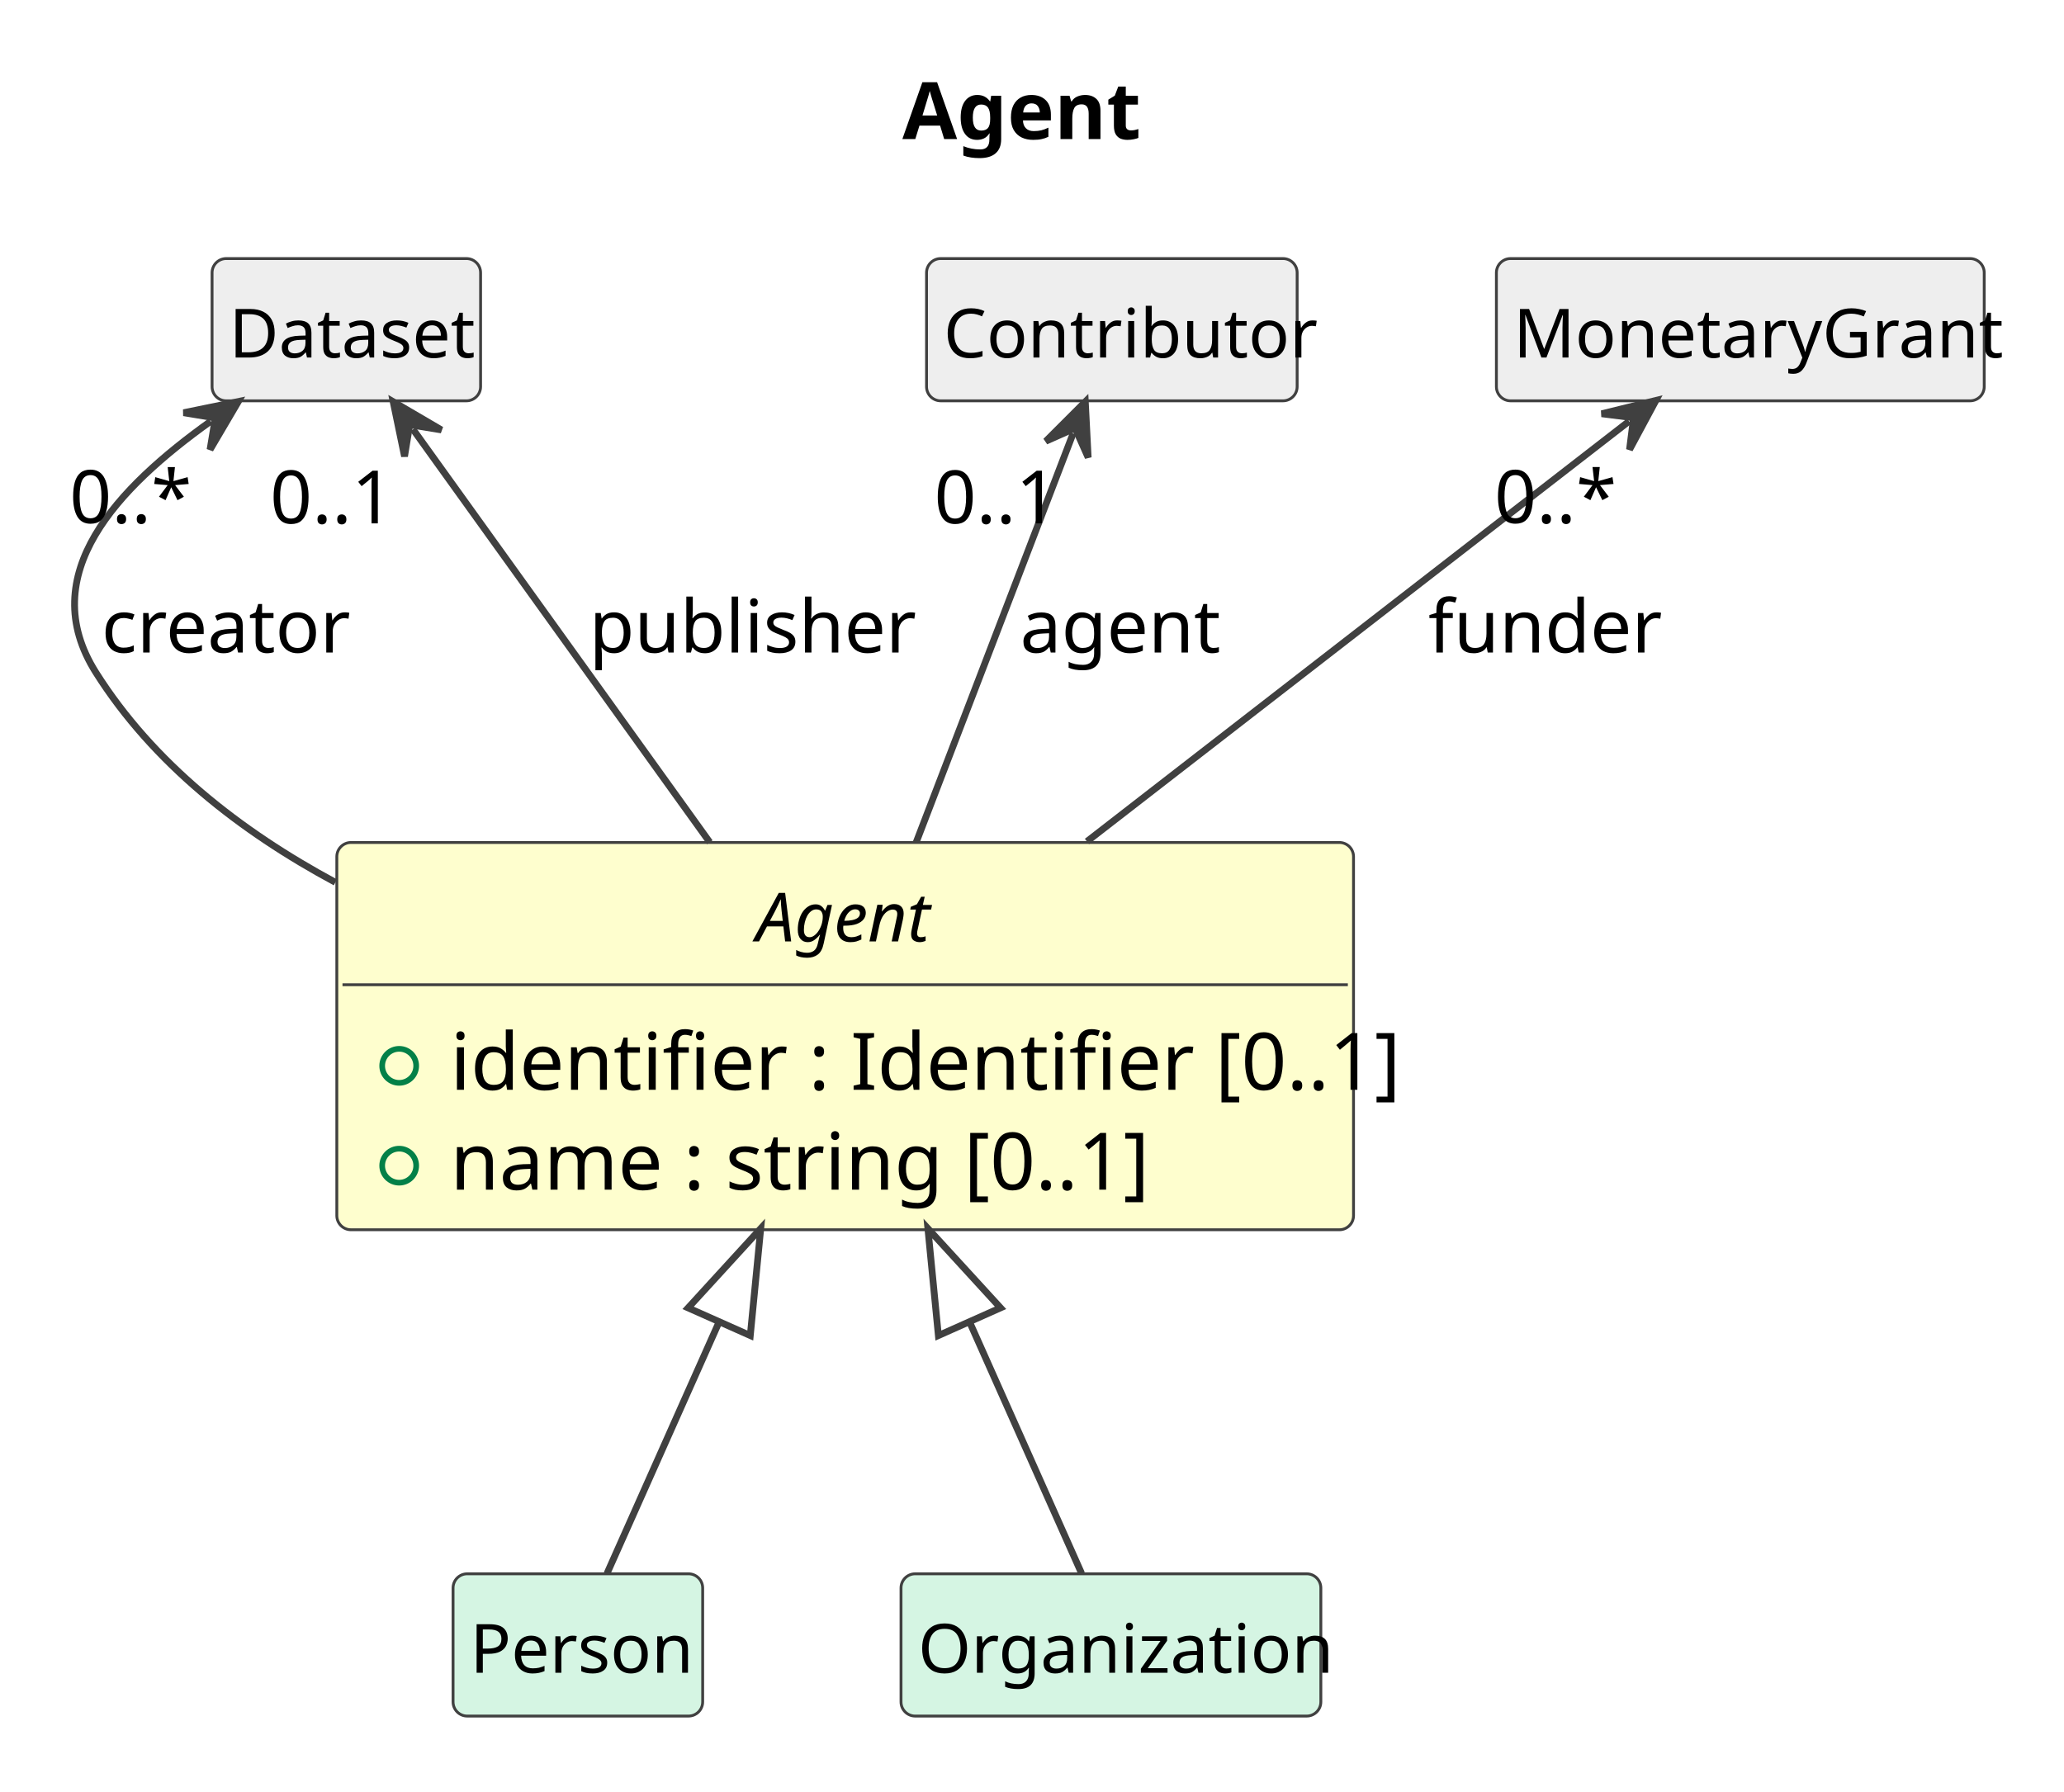
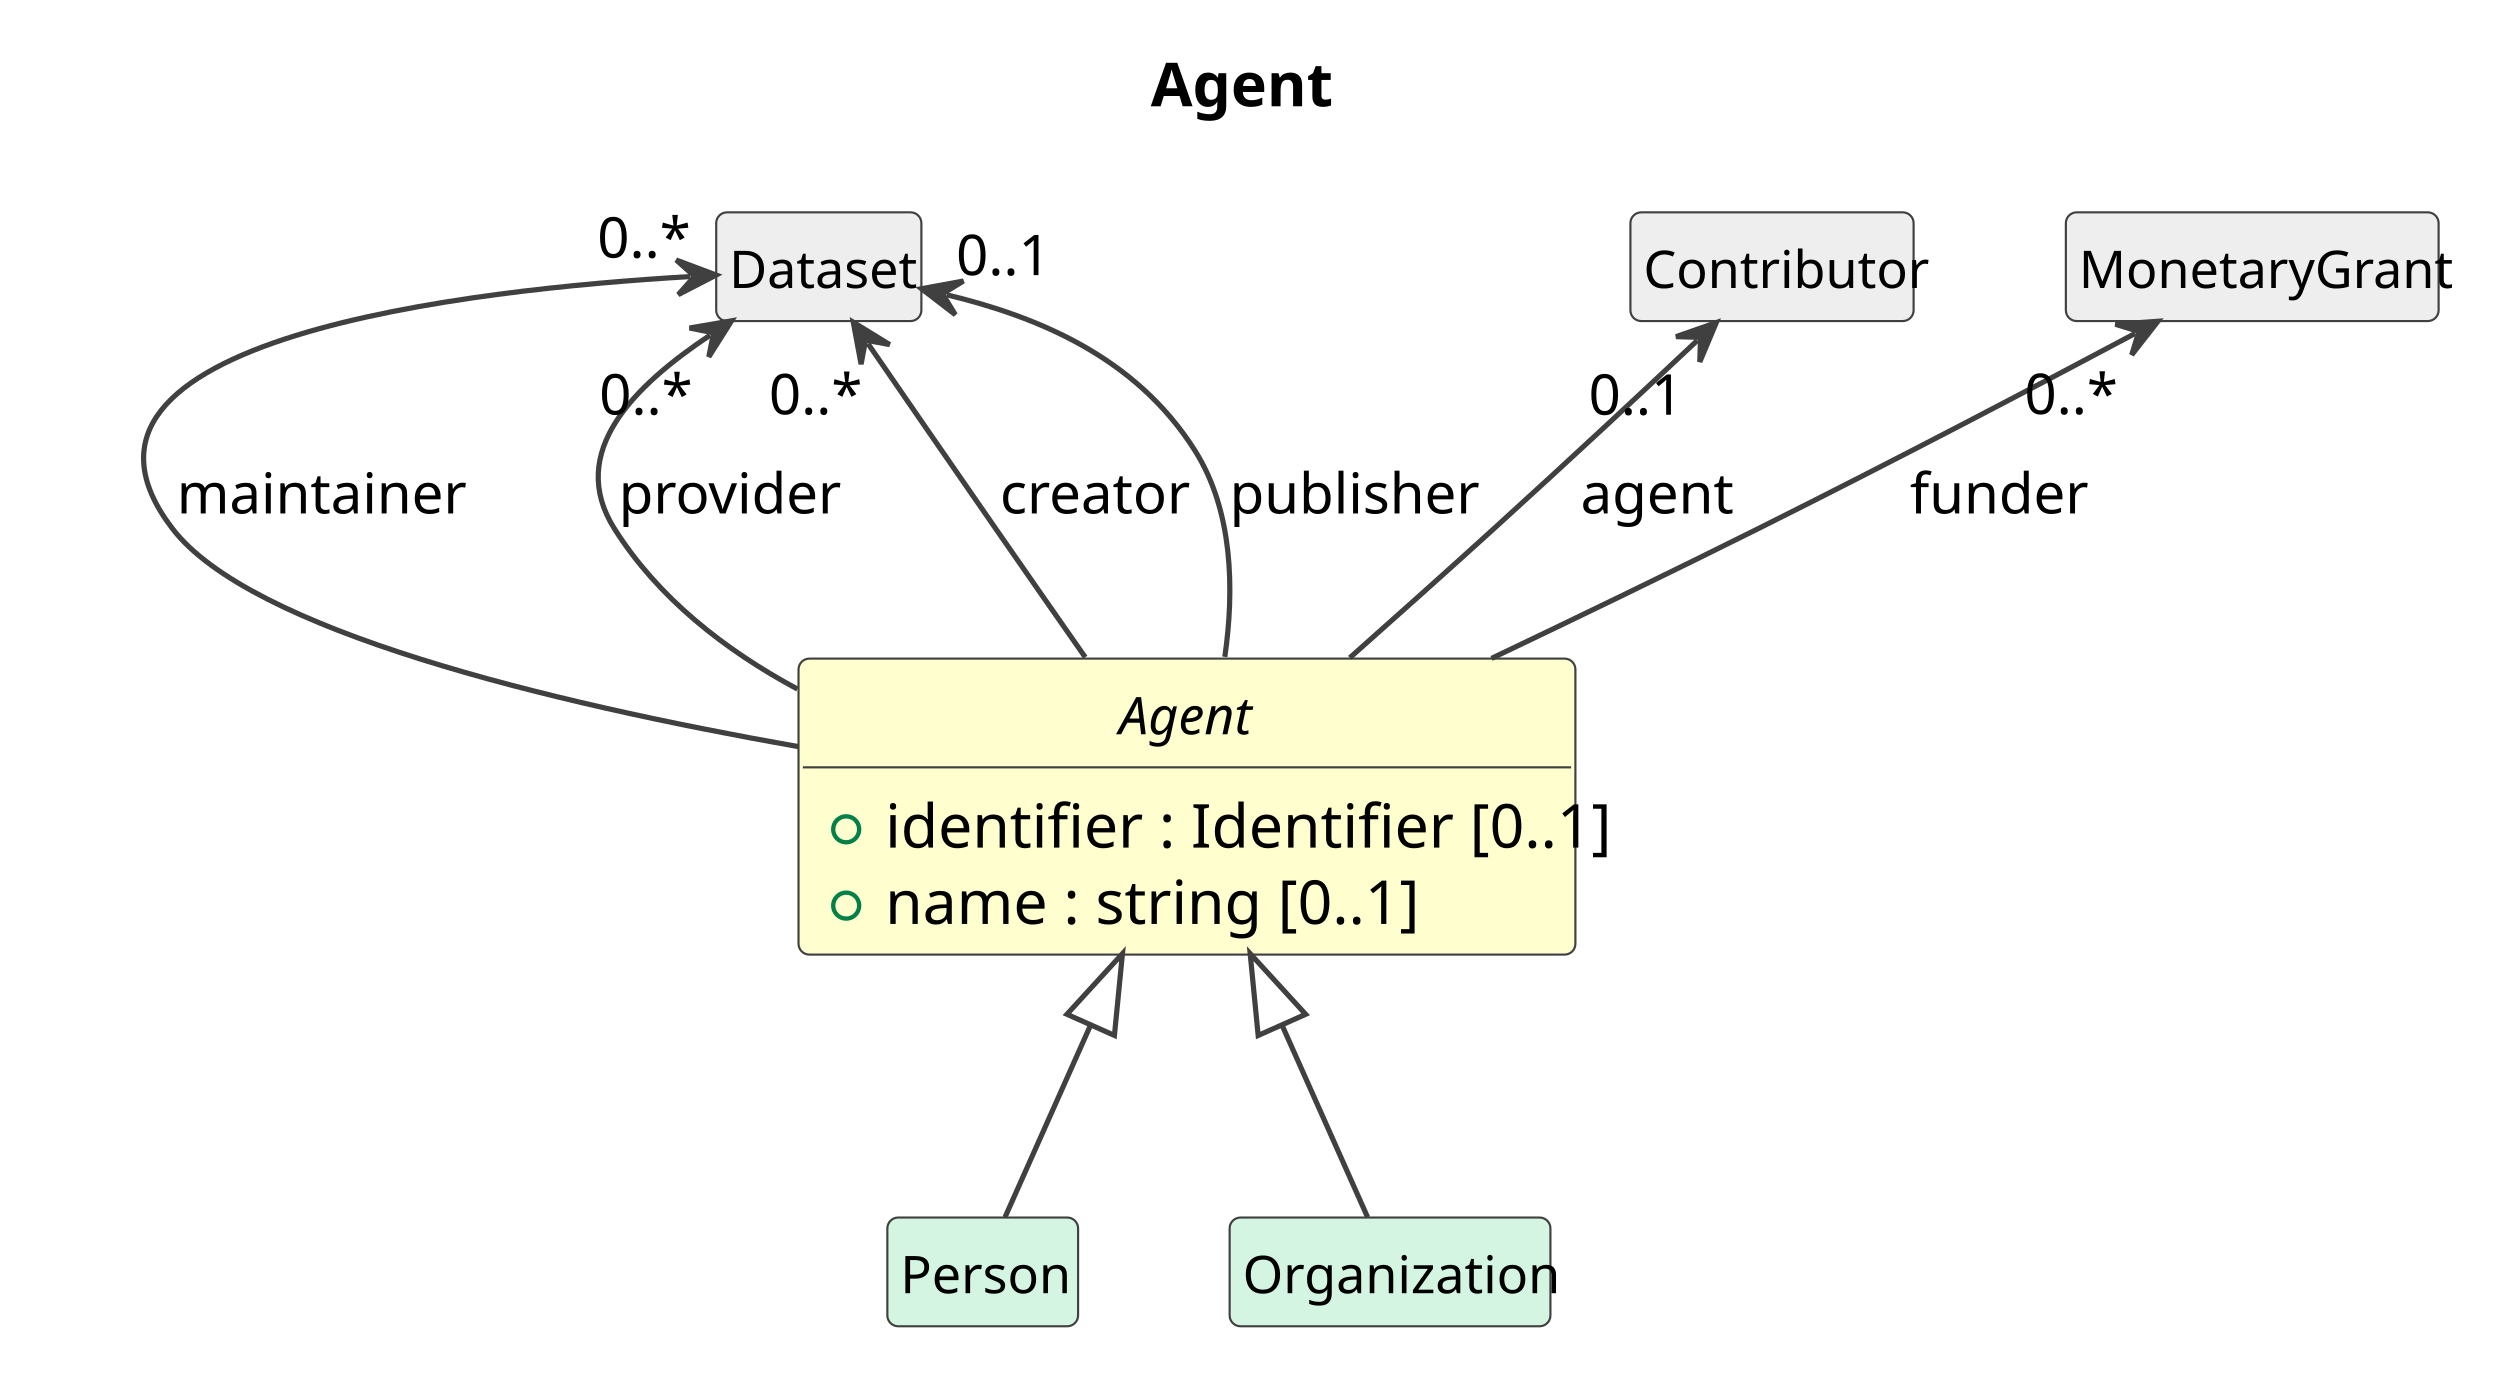
- <svg xmlns="http://www.w3.org/2000/svg" contentStyleType="text/css" data-diagram-type="CLASS" height="316px" preserveAspectRatio="none" style="width:364px;height:316px;background:#FFFFFF;" version="1.1" viewBox="0 0 364 316" width="364px" zoomAndPan="magnify">
+ <svg xmlns="http://www.w3.org/2000/svg" contentStyleType="text/css" data-diagram-type="CLASS" height="320px" preserveAspectRatio="none" style="width:577px;height:320px;background:#FFFFFF;" version="1.1" viewBox="0 0 577 320" width="577px" zoomAndPan="magnify">
  <defs />
  <g>
    <g class="title" data-source-line="1">
-       <text fill="#000000" font-family="sans-serif" font-size="14" font-weight="700" lengthAdjust="spacing" textLength="39.662" x="159.136" y="24.533">Agent</text>
+       <text fill="#000000" font-family="sans-serif" font-size="14" font-weight="700" lengthAdjust="spacing" textLength="39.662" x="265.586" y="24.533">Agent</text>
    </g>
    <g class="entity" data-qualified-name="Agent" data-source-line="12" id="ent0002">
-       <rect fill="#FEFECE" height="68.312" rx="2.5" ry="2.5" style="stroke:#404040;stroke-width:0.5;" width="179.303" x="59.4" y="148.609" />
-       <text fill="#000000" font-family="sans-serif" font-size="12" font-style="italic" lengthAdjust="spacing" textLength="31.359" x="133.372" y="166.066">Agent</text>
-       <line style="stroke:#404040;stroke-width:0.5;" x1="60.4" x2="237.703" y1="173.703" y2="173.703" />
+       <rect fill="#FEFECE" height="68.312" rx="2.5" ry="2.5" style="stroke:#404040;stroke-width:0.5;" width="179.303" x="184.3" y="152.008" />
+       <text fill="#000000" font-family="sans-serif" font-size="12" font-style="italic" lengthAdjust="spacing" textLength="31.359" x="258.272" y="169.465">Agent</text>
+       <line style="stroke:#404040;stroke-width:0.5;" x1="185.3" x2="362.603" y1="177.102" y2="177.102" />
      <g data-visibility-modifier="PUBLIC_FIELD">
-         <ellipse cx="70.4" cy="188.008" fill="none" rx="3" ry="3" style="stroke:#038048;stroke-width:1;" />
+         <ellipse cx="195.3" cy="191.406" fill="none" rx="3" ry="3" style="stroke:#038048;stroke-width:1;" />
      </g>
-       <text fill="#000000" font-family="sans-serif" font-size="14" lengthAdjust="spacing" textLength="153.303" x="79.4" y="192.236">identifier : Identifier [0..1]</text>
+       <text fill="#000000" font-family="sans-serif" font-size="14" lengthAdjust="spacing" textLength="153.303" x="204.3" y="195.635">identifier : Identifier [0..1]</text>
      <g data-visibility-modifier="PUBLIC_FIELD">
-         <ellipse cx="70.4" cy="205.617" fill="none" rx="3" ry="3" style="stroke:#038048;stroke-width:1;" />
+         <ellipse cx="195.3" cy="209.016" fill="none" rx="3" ry="3" style="stroke:#038048;stroke-width:1;" />
      </g>
-       <text fill="#000000" font-family="sans-serif" font-size="14" lengthAdjust="spacing" textLength="115.944" x="79.4" y="209.846">name : string [0..1]</text>
+       <text fill="#000000" font-family="sans-serif" font-size="14" lengthAdjust="spacing" textLength="115.944" x="204.3" y="213.244">name : string [0..1]</text>
    </g>
    <g class="entity" data-qualified-name="Person" data-source-line="16" id="ent0003">
-       <rect fill="#D5F5E3" height="25.094" rx="2.5" ry="2.5" style="stroke:#404040;stroke-width:0.5;" width="44.022" x="79.9" y="277.609" />
-       <text fill="#000000" font-family="sans-serif" font-size="12" lengthAdjust="spacing" textLength="38.022" x="82.9" y="295.066">Person</text>
+       <rect fill="#D5F5E3" height="25.094" rx="2.5" ry="2.5" style="stroke:#404040;stroke-width:0.5;" width="44.022" x="204.8" y="281.008" />
+       <text fill="#000000" font-family="sans-serif" font-size="12" lengthAdjust="spacing" textLength="38.022" x="207.8" y="298.465">Person</text>
    </g>
    <g class="entity" data-qualified-name="Organization" data-source-line="18" id="ent0005">
-       <rect fill="#D5F5E3" height="25.094" rx="2.5" ry="2.5" style="stroke:#404040;stroke-width:0.5;" width="74.039" x="158.9" y="277.609" />
-       <text fill="#000000" font-family="sans-serif" font-size="12" lengthAdjust="spacing" textLength="68.039" x="161.9" y="295.066">Organization</text>
+       <rect fill="#D5F5E3" height="25.094" rx="2.5" ry="2.5" style="stroke:#404040;stroke-width:0.5;" width="74.039" x="283.8" y="281.008" />
+       <text fill="#000000" font-family="sans-serif" font-size="12" lengthAdjust="spacing" textLength="68.039" x="286.8" y="298.465">Organization</text>
    </g>
    <g class="entity" data-qualified-name="Dataset" data-source-line="20" id="ent0007">
-       <rect fill="#EEEEEE" height="25.094" rx="2.5" ry="2.5" style="stroke:#404040;stroke-width:0.5;" width="47.355" x="37.4" y="45.609" />
-       <text fill="#000000" font-family="sans-serif" font-size="12" lengthAdjust="spacing" textLength="41.355" x="40.4" y="63.066">Dataset</text>
+       <rect fill="#EEEEEE" height="25.094" rx="2.5" ry="2.5" style="stroke:#404040;stroke-width:0.5;" width="47.355" x="165.3" y="49.008" />
+       <text fill="#000000" font-family="sans-serif" font-size="12" lengthAdjust="spacing" textLength="41.355" x="168.3" y="66.465">Dataset</text>
    </g>
-     <g class="entity" data-qualified-name="Contributor" data-source-line="23" id="ent0010">
-       <rect fill="#EEEEEE" height="25.094" rx="2.5" ry="2.5" style="stroke:#404040;stroke-width:0.5;" width="65.361" x="163.4" y="45.609" />
-       <text fill="#000000" font-family="sans-serif" font-size="12" lengthAdjust="spacing" textLength="59.361" x="166.4" y="63.066">Contributor</text>
+     <g class="entity" data-qualified-name="Contributor" data-source-line="25" id="ent0012">
+       <rect fill="#EEEEEE" height="25.094" rx="2.5" ry="2.5" style="stroke:#404040;stroke-width:0.5;" width="65.361" x="376.3" y="49.008" />
+       <text fill="#000000" font-family="sans-serif" font-size="12" lengthAdjust="spacing" textLength="59.361" x="379.3" y="66.465">Contributor</text>
    </g>
-     <g class="entity" data-qualified-name="MonetaryGrant" data-source-line="25" id="ent0012">
-       <rect fill="#EEEEEE" height="25.094" rx="2.5" ry="2.5" style="stroke:#404040;stroke-width:0.5;" width="86.033" x="263.9" y="45.609" />
-       <text fill="#000000" font-family="sans-serif" font-size="12" lengthAdjust="spacing" textLength="80.033" x="266.9" y="63.066">MonetaryGrant</text>
+     <g class="entity" data-qualified-name="MonetaryGrant" data-source-line="27" id="ent0014">
+       <rect fill="#EEEEEE" height="25.094" rx="2.5" ry="2.5" style="stroke:#404040;stroke-width:0.5;" width="86.033" x="476.8" y="49.008" />
+       <text fill="#000000" font-family="sans-serif" font-size="12" lengthAdjust="spacing" textLength="80.033" x="479.8" y="66.465">MonetaryGrant</text>
    </g>
    <g class="link" data-entity-1="ent0002" data-entity-2="ent0003" data-link-type="extension" data-source-line="17" id="lnk4">
-       <path codeLine="17" d="M126.836,233.142 C117.576,253.932 113.52,263.029 107.05,277.549" fill="none" id="Agent-backto-Person" style="stroke:#404040;stroke-width:1.2;" />
-       <polygon fill="none" points="134.16,216.699,121.355,230.701,132.317,235.583,134.16,216.699" style="stroke:#404040;stroke-width:1.2;" />
+       <path codeLine="17" d="M251.73,236.538 C242.46,257.328 238.42,266.428 231.95,280.948" fill="none" id="Agent-backto-Person" style="stroke:#404040;stroke-width:1.2;" />
+       <polygon fill="none" points="259.06,220.098,246.25,234.094,257.21,238.981,259.06,220.098" style="stroke:#404040;stroke-width:1.2;" />
    </g>
    <g class="link" data-entity-1="ent0002" data-entity-2="ent0005" data-link-type="extension" data-source-line="19" id="lnk6">
-       <path codeLine="19" d="M170.97,233.139 C180.24,253.929 184.28,263.029 190.75,277.549" fill="none" id="Agent-backto-Organization" style="stroke:#404040;stroke-width:1.2;" />
-       <polygon fill="none" points="163.64,216.699,165.49,235.583,176.45,230.696,163.64,216.699" style="stroke:#404040;stroke-width:1.2;" />
+       <path codeLine="19" d="M295.864,236.541 C305.124,257.331 309.18,266.428 315.65,280.948" fill="none" id="Agent-backto-Organization" style="stroke:#404040;stroke-width:1.2;" />
+       <polygon fill="none" points="288.54,220.098,290.383,238.982,301.345,234.1,288.54,220.098" style="stroke:#404040;stroke-width:1.2;" />
    </g>
    <g class="link" data-entity-1="ent0007" data-entity-2="ent0002" data-link-type="dependency" data-source-line="21" id="lnk8">
-       <path codeLine="21" d="M37.159,74.309 C20.739,86.049 6,101.329 16.9,118.609 C27,134.609 42.39,146.629 59.15,155.639" fill="none" id="Dataset-backto-Agent" style="stroke:#404040;stroke-width:1.2;" />
-       <polygon fill="#404040" points="42.04,70.819,32.392,72.8,37.973,73.727,37.045,79.308,42.04,70.819" style="stroke:#404040;stroke-width:1.2;" />
-       <text fill="#000000" font-family="sans-serif" font-size="13" lengthAdjust="spacing" textLength="40.46" x="17.9" y="115.105">creator</text>
-       <text fill="#000000" font-family="sans-serif" font-size="13" lengthAdjust="spacing" textLength="19.513" x="12.258" y="92.259">0..*</text>
+       <path codeLine="21" d="M159.3,63.83 C109.37,66.76 6,77.898 39.8,122.008 C57.71,145.388 126.01,162.038 184.24,172.318" fill="none" id="Dataset-backto-Agent" style="stroke:#404040;stroke-width:1.2;" />
+       <polygon fill="#404040" points="165.29,63.478,156.071,60.012,160.299,63.771,156.54,67.998,165.29,63.478" style="stroke:#404040;stroke-width:1.2;" />
+       <text fill="#000000" font-family="sans-serif" font-size="13" lengthAdjust="spacing" textLength="60.696" x="40.8" y="118.503">maintainer</text>
+       <text fill="#000000" font-family="sans-serif" font-size="13" lengthAdjust="spacing" textLength="19.513" x="137.851" y="59.461">0..*</text>
    </g>
    <g class="link" data-entity-1="ent0007" data-entity-2="ent0002" data-link-type="dependency" data-source-line="22" id="lnk9">
-       <path codeLine="22" d="M72.841,75.732 C85.571,93.452 106.68,122.829 125.17,148.569" fill="none" id="Dataset-backto-Agent-1" style="stroke:#404040;stroke-width:1.2;" />
-       <polygon fill="#404040" points="69.34,70.859,71.342,80.502,72.257,74.92,77.84,75.835,69.34,70.859" style="stroke:#404040;stroke-width:1.2;" />
-       <text fill="#000000" font-family="sans-serif" font-size="13" lengthAdjust="spacing" textLength="52.755" x="103.9" y="115.105">publisher</text>
-       <text fill="#000000" font-family="sans-serif" font-size="13" lengthAdjust="spacing" textLength="21.684" x="47.617" y="92.315">0..1</text>
+       <path codeLine="22" d="M163.869,77.368 C146.479,88.968 130.63,104.308 141.8,122.008 C151.89,138.008 167.29,150.028 184.05,159.038" fill="none" id="Dataset-backto-Agent-1" style="stroke:#404040;stroke-width:1.2;" />
+       <polygon fill="#404040" points="168.86,74.038,159.153,75.705,164.701,76.813,163.593,82.36,168.86,74.038" style="stroke:#404040;stroke-width:1.2;" />
+       <text fill="#000000" font-family="sans-serif" font-size="13" lengthAdjust="spacing" textLength="46.966" x="142.8" y="118.503">provider</text>
+       <text fill="#000000" font-family="sans-serif" font-size="13" lengthAdjust="spacing" textLength="19.513" x="138.299" y="95.668">0..*</text>
    </g>
-     <g class="link" data-entity-1="ent0010" data-entity-2="ent0002" data-link-type="dependency" data-source-line="24" id="lnk11">
-       <path codeLine="24" d="M189.248,76.46 C182.438,94.18 171.45,122.829 161.58,148.569" fill="none" id="Contributor-backto-Agent" style="stroke:#404040;stroke-width:1.2;" />
-       <polygon fill="#404040" points="191.4,70.859,184.438,77.825,189.606,75.527,191.905,80.695,191.4,70.859" style="stroke:#404040;stroke-width:1.2;" />
-       <text fill="#000000" font-family="sans-serif" font-size="13" lengthAdjust="spacing" textLength="32.532" x="179.9" y="115.105">agent</text>
-       <text fill="#000000" font-family="sans-serif" font-size="13" lengthAdjust="spacing" textLength="21.684" x="164.743" y="92.315">0..1</text>
+     <g class="link" data-entity-1="ent0007" data-entity-2="ent0002" data-link-type="dependency" data-source-line="23" id="lnk10">
+       <path codeLine="23" d="M200.338,79.323 C208.598,91.343 218.36,105.518 229.8,122.008 C236.49,131.658 243.78,142.108 250.47,151.688" fill="none" id="Dataset-backto-Agent-2" style="stroke:#404040;stroke-width:1.2;" />
+       <polygon fill="#404040" points="196.94,74.378,198.74,84.061,199.772,78.499,205.334,79.53,196.94,74.378" style="stroke:#404040;stroke-width:1.2;" />
+       <text fill="#000000" font-family="sans-serif" font-size="13" lengthAdjust="spacing" textLength="40.46" x="230.8" y="118.503">creator</text>
+       <text fill="#000000" font-family="sans-serif" font-size="13" lengthAdjust="spacing" textLength="19.513" x="177.468" y="95.616">0..*</text>
+     </g>
+     <g class="link" data-entity-1="ent0007" data-entity-2="ent0002" data-link-type="dependency" data-source-line="24" id="lnk11">
+       <path codeLine="24" d="M218.513,68.043 C239.193,73.023 262.05,82.208 275.8,104.008 C284.58,117.928 284.92,136.038 282.69,151.608" fill="none" id="Dataset-backto-Agent-3" style="stroke:#404040;stroke-width:1.2;" />
+       <polygon fill="#404040" points="212.68,66.638,220.493,72.634,217.541,67.809,222.366,64.856,212.68,66.638" style="stroke:#404040;stroke-width:1.2;" />
+       <text fill="#000000" font-family="sans-serif" font-size="13" lengthAdjust="spacing" textLength="52.755" x="283.8" y="118.503">publisher</text>
+       <text fill="#000000" font-family="sans-serif" font-size="13" lengthAdjust="spacing" textLength="21.684" x="220.668" y="63.499">0..1</text>
    </g>
    <g class="link" data-entity-1="ent0012" data-entity-2="ent0002" data-link-type="dependency" data-source-line="26" id="lnk13">
-       <path codeLine="26" d="M287.298,74.306 C264.558,91.936 225.01,122.599 191.69,148.429" fill="none" id="MonetaryGrant-backto-Agent" style="stroke:#404040;stroke-width:1.2;" />
-       <polygon fill="#404040" points="292.04,70.629,282.476,72.983,288.089,73.693,287.378,79.305,292.04,70.629" style="stroke:#404040;stroke-width:1.2;" />
-       <text fill="#000000" font-family="sans-serif" font-size="13" lengthAdjust="spacing" textLength="36.861" x="251.9" y="115.105">funder</text>
-       <text fill="#000000" font-family="sans-serif" font-size="13" lengthAdjust="spacing" textLength="19.513" x="263.543" y="92.255">0..*</text>
+       <path codeLine="26" d="M391.757,78.556 C378.897,90.636 362.77,105.688 344.8,122.008 C334.06,131.758 322.32,142.248 311.53,151.818" fill="none" id="Contributor-backto-Agent" style="stroke:#404040;stroke-width:1.2;" />
+       <polygon fill="#404040" points="396.13,74.448,386.832,77.694,392.486,77.871,392.309,83.525,396.13,74.448" style="stroke:#404040;stroke-width:1.2;" />
+       <text fill="#000000" font-family="sans-serif" font-size="13" lengthAdjust="spacing" textLength="32.532" x="364.8" y="118.503">agent</text>
+       <text fill="#000000" font-family="sans-serif" font-size="13" lengthAdjust="spacing" textLength="21.684" x="366.646" y="95.712">0..1</text>
+     </g>
+     <g class="link" data-entity-1="ent0014" data-entity-2="ent0002" data-link-type="dependency" data-source-line="28" id="lnk15">
+       <path codeLine="28" d="M492.764,76.969 C469.914,89.138 438.15,105.848 405.8,122.008 C385.92,131.938 364.21,142.438 344.24,151.958" fill="none" id="MonetaryGrant-backto-Agent" style="stroke:#404040;stroke-width:1.2;" />
+       <polygon fill="#404040" points="498.06,74.148,488.236,74.848,493.647,76.498,491.997,81.909,498.06,74.148" style="stroke:#404040;stroke-width:1.2;" />
+       <text fill="#000000" font-family="sans-serif" font-size="13" lengthAdjust="spacing" textLength="36.861" x="440.8" y="118.503">funder</text>
+       <text fill="#000000" font-family="sans-serif" font-size="13" lengthAdjust="spacing" textLength="19.513" x="467.241" y="95.561">0..*</text>
    </g>
  </g>
</svg>
